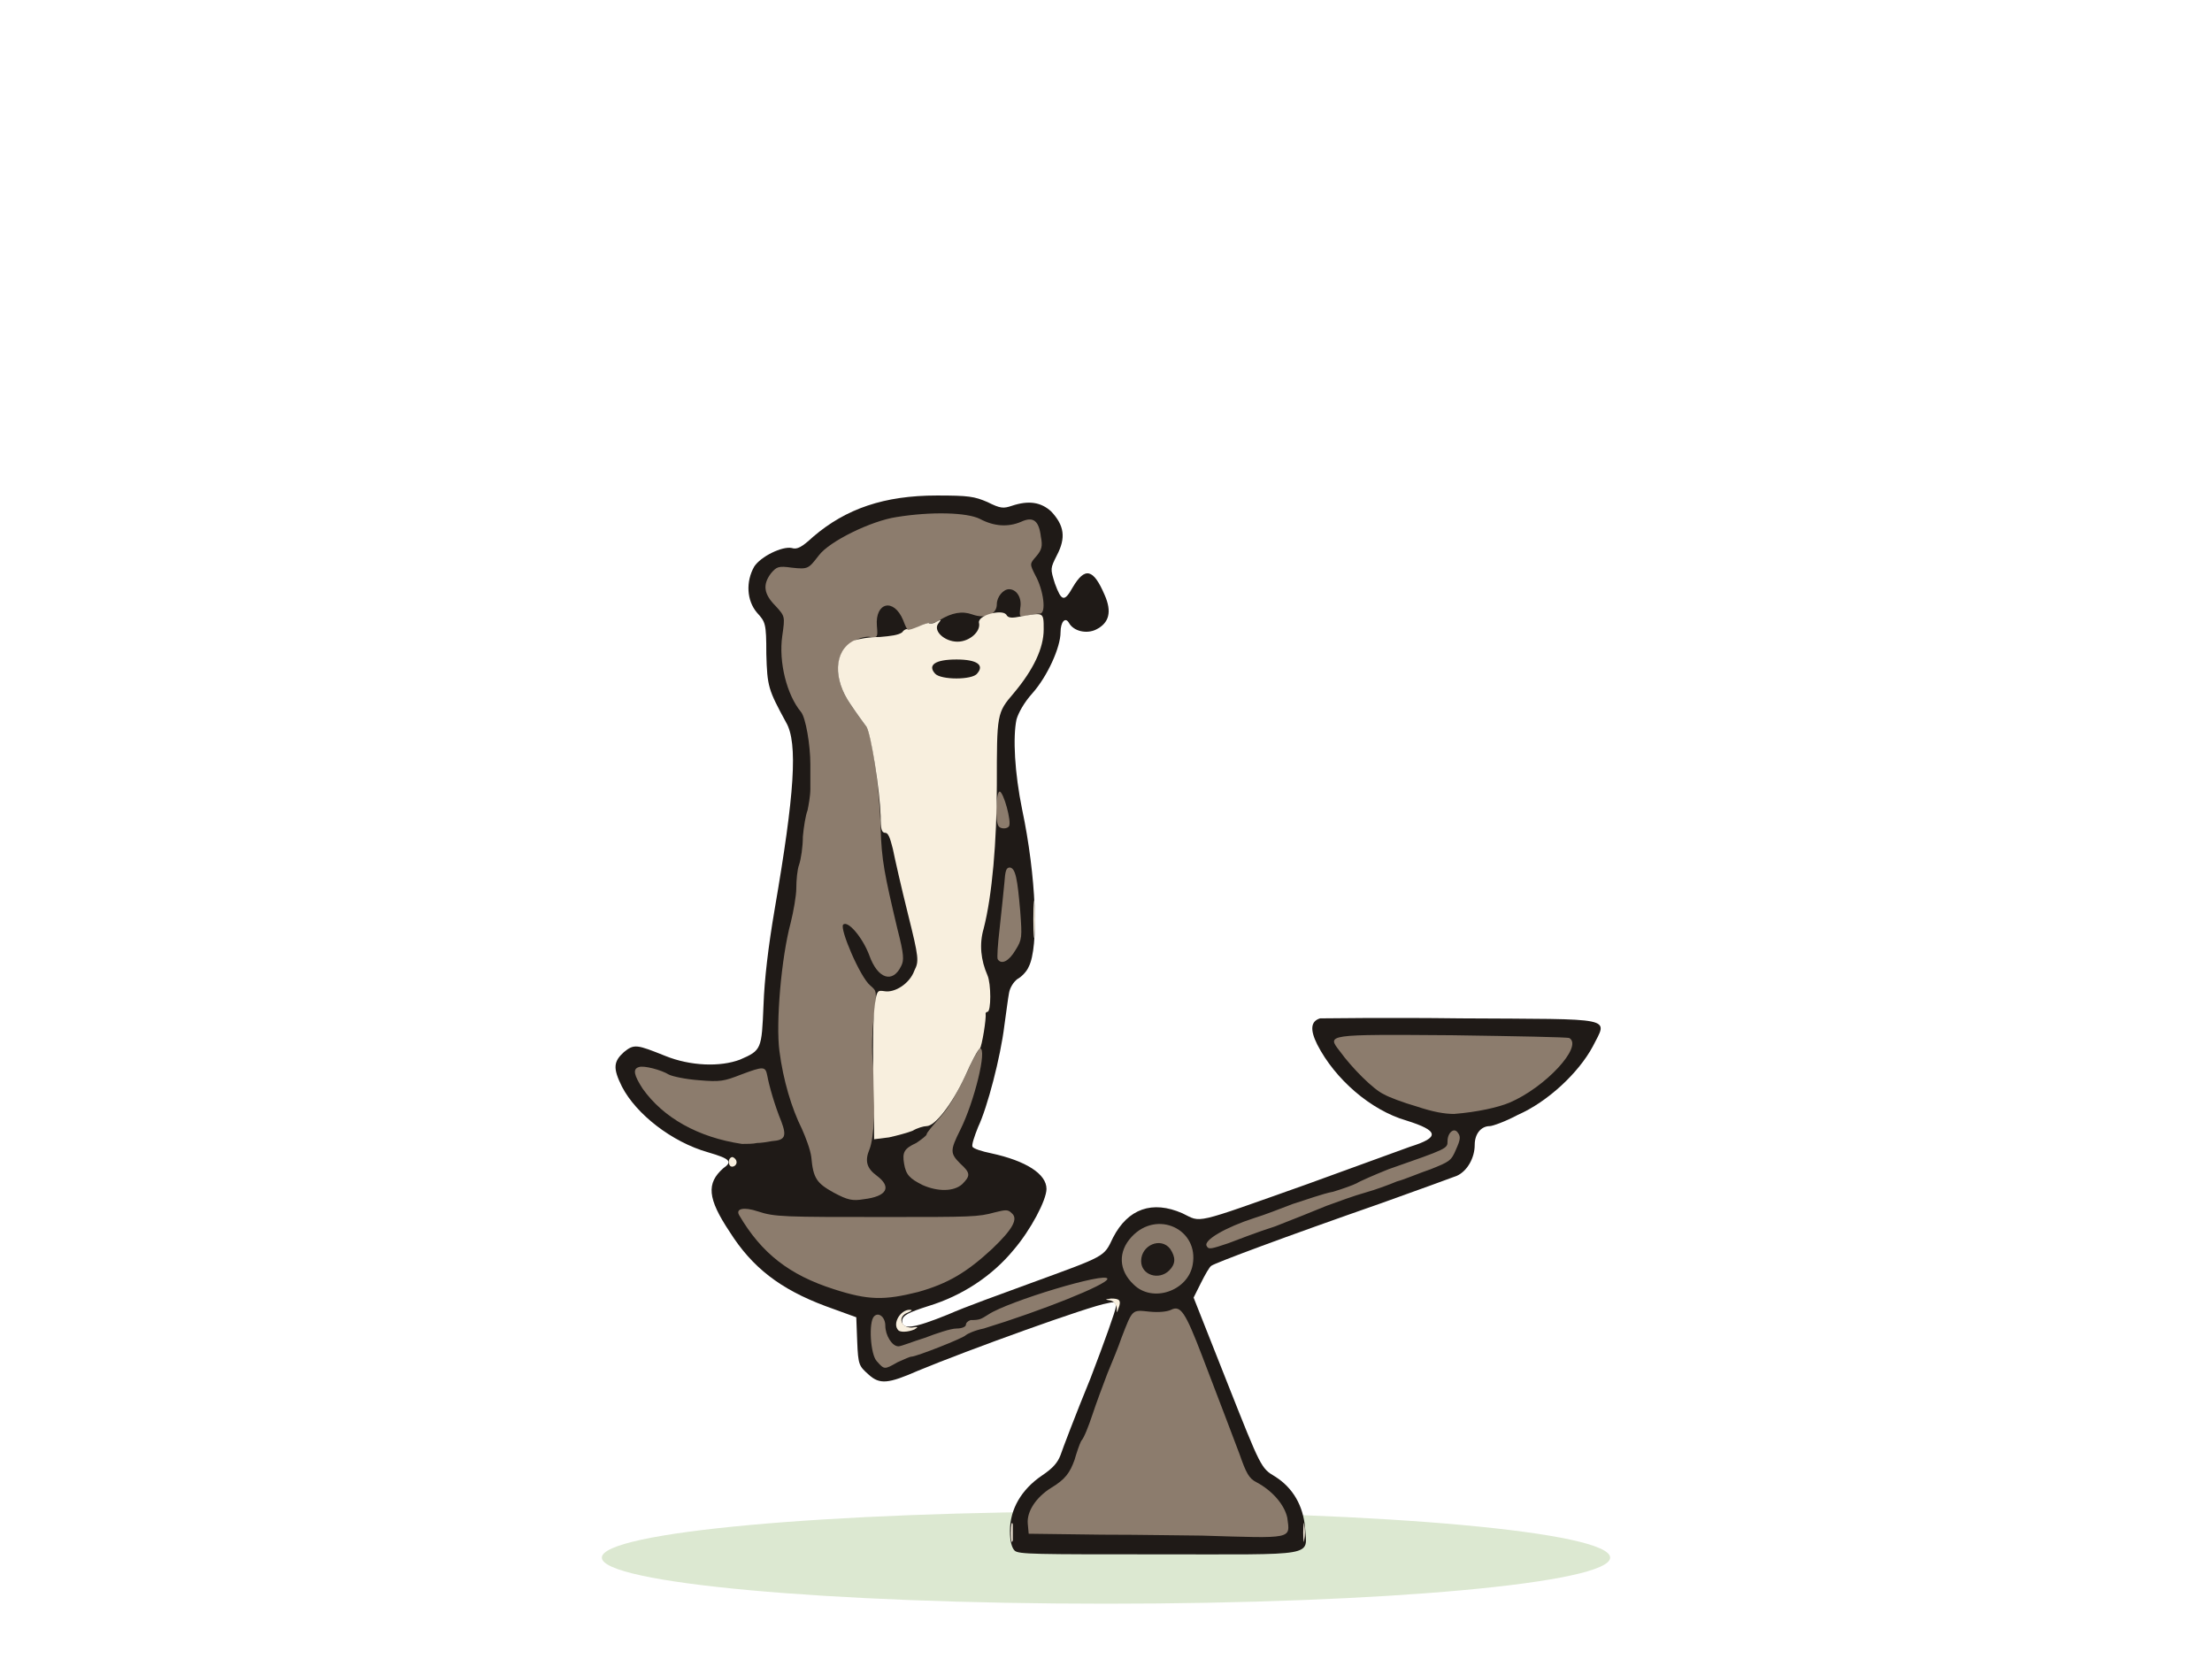
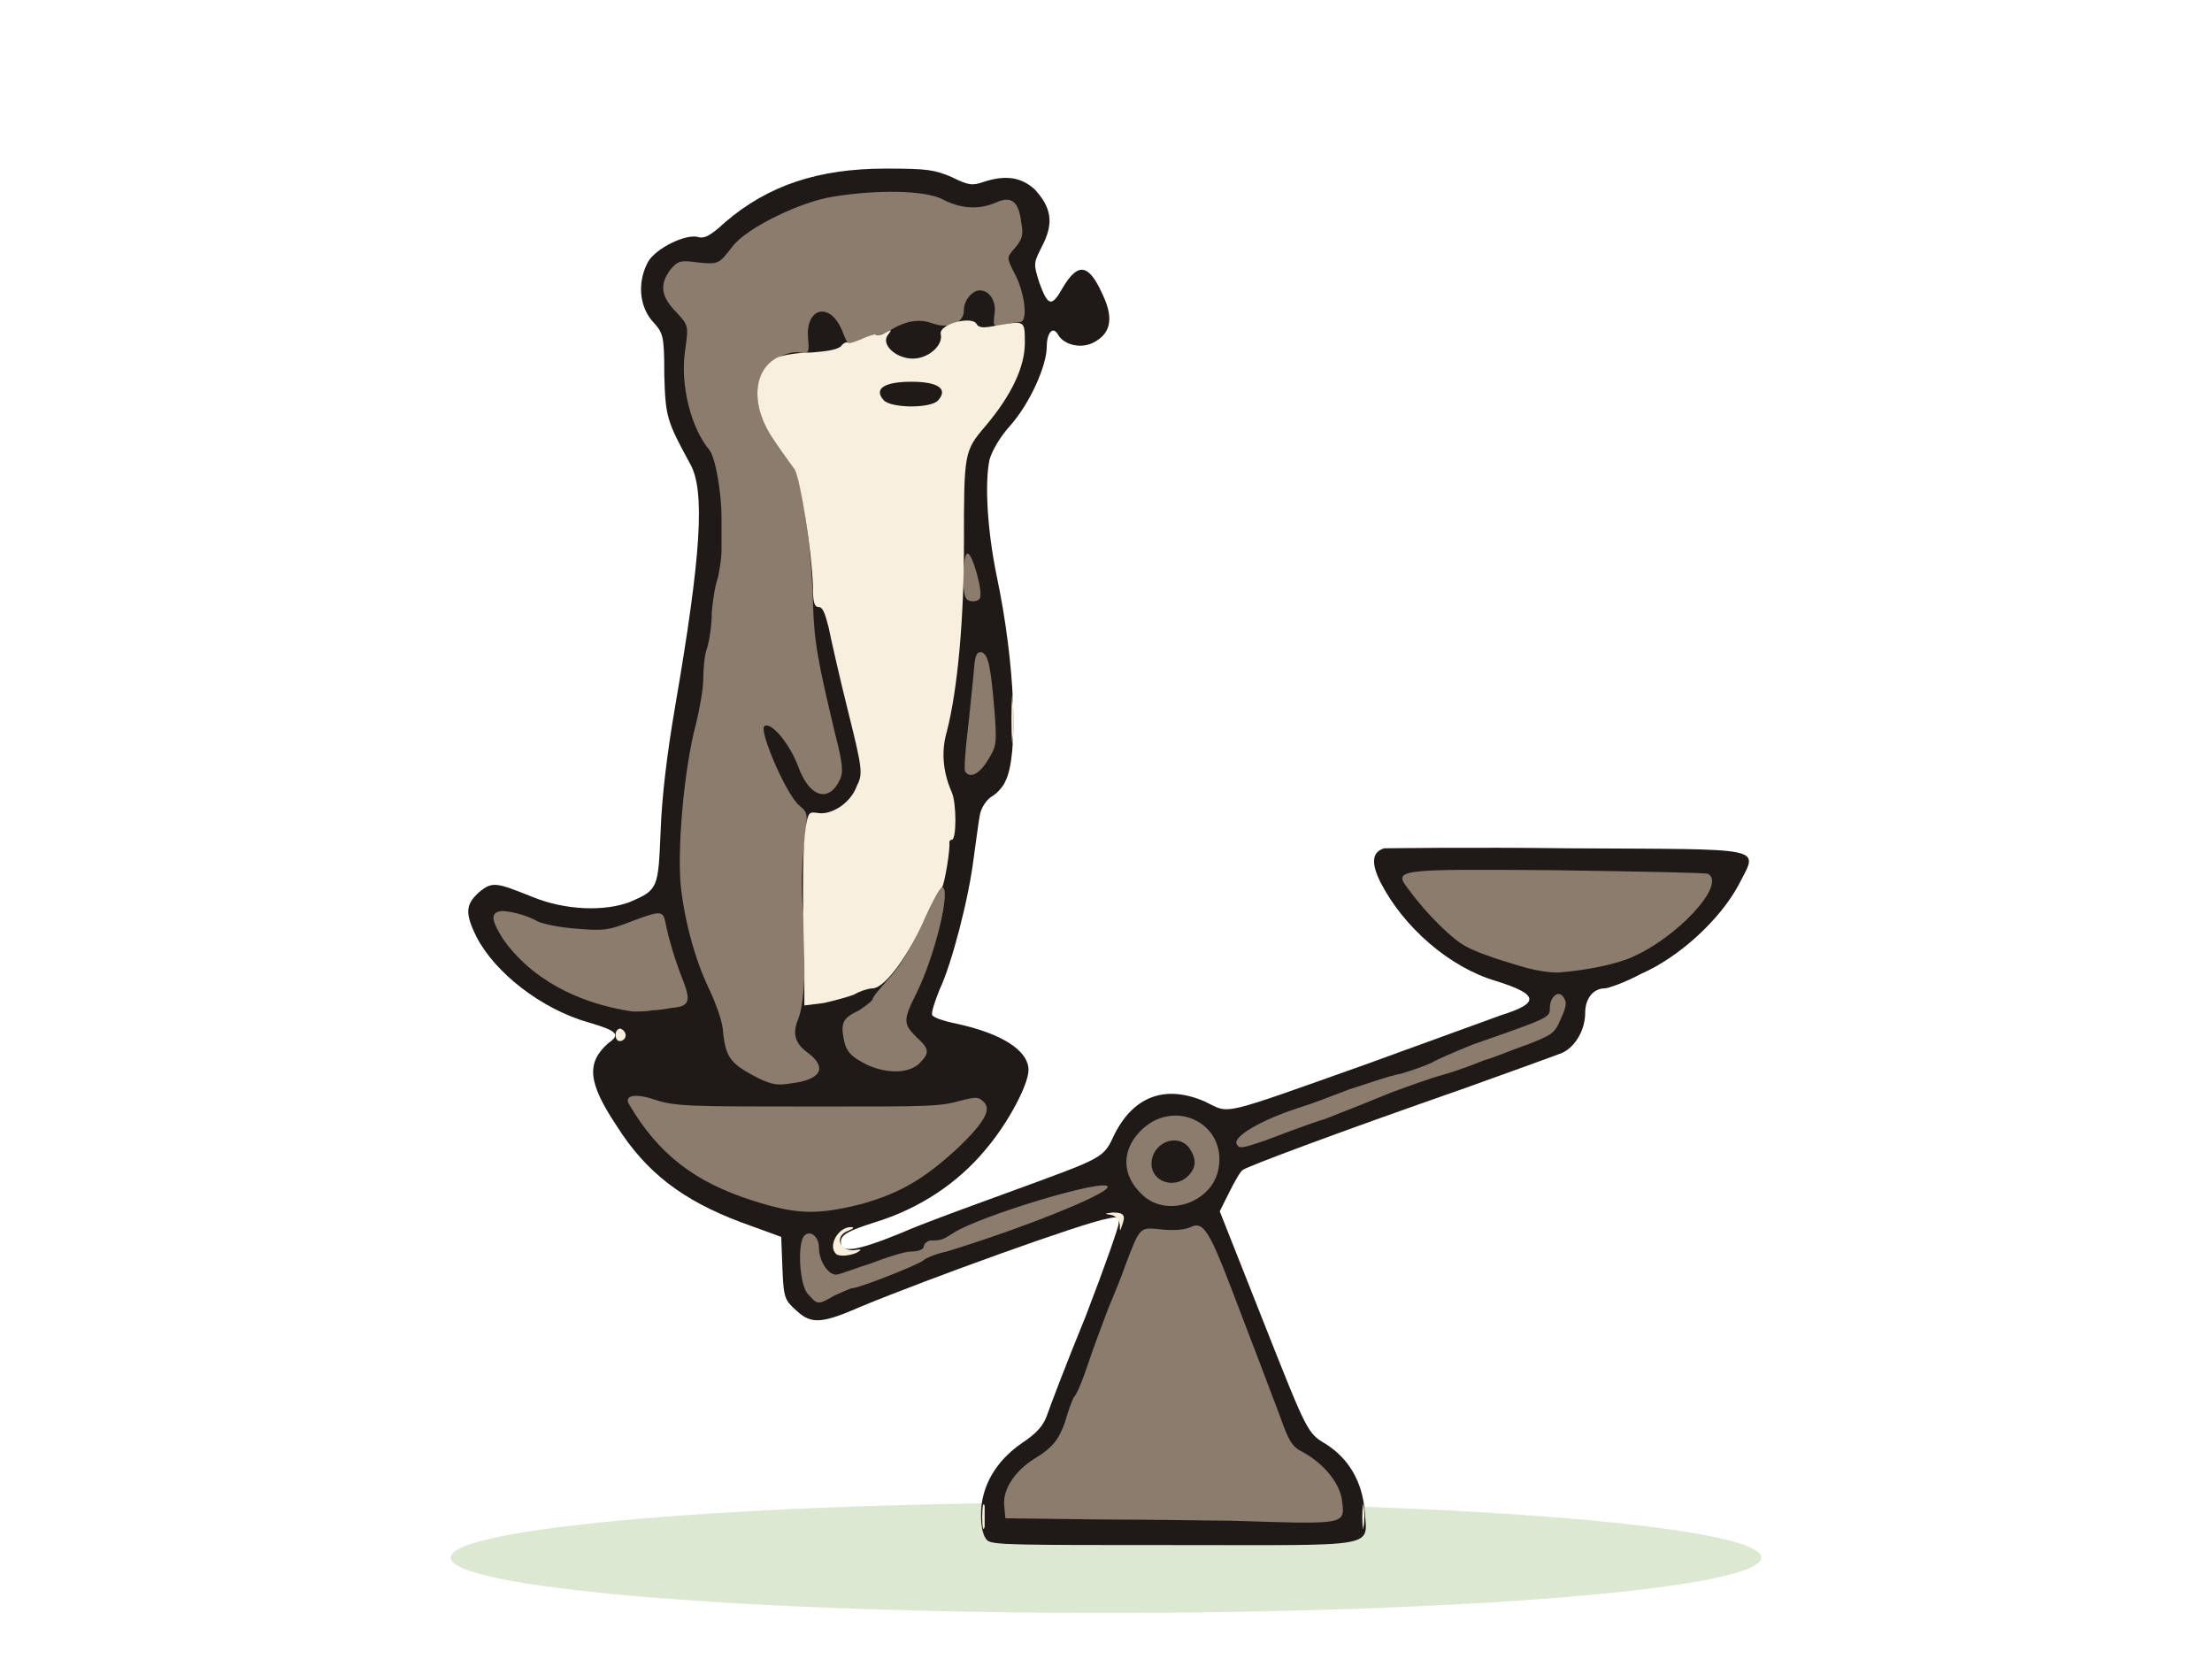
<svg xmlns="http://www.w3.org/2000/svg" viewBox="0 0 240 180">
-   <ellipse cx="120.0" cy="169" rx="54.7" ry="5" fill="#DCE8D1" />
-   <svg x="63.1" y="50.0" width="113.9" height="122.0" viewBox="0 0 112.0 120" fill-rule="evenodd">
+   <ellipse cx="120.0" cy="169" rx="71.1" ry="6" fill="#DCE8D1" />
+   <svg x="46.0" y="13.4" width="148.1" height="158.6" viewBox="0 0 112.0 120" fill-rule="evenodd">
    <path d="M46.2 116.3C45.9 116.0 45.7 115.3 45.7 114.2C45.7 111.9 46.9 109.8 49.1 108.3C50.3 107.5 50.8 106.9 51.1 106.1C51.3 105.5 52.7 101.8 54.3 97.9C55.8 94.0 57.0 90.6 57.0 90.3C57.0 89.8 56.9 89.7 56.1 89.9C54.2 90.2 41.2 94.9 35.9 97.1C32.7 98.5 31.8 98.6 30.6 97.5C29.6 96.6 29.5 96.5 29.4 94.0L29.3 91.4 L26.0 90.2C21.2 88.4 18.2 86.1 15.8 82.3C13.4 78.7 13.3 77.1 15.1 75.5C16.1 74.8 15.9 74.5 13.5 73.8C9.6 72.7 5.8 69.7 4.3 66.8C3.3 64.8 3.4 64.1 4.5 63.1C5.6 62.2 5.9 62.3 8.9 63.5C11.6 64.6 14.8 64.7 16.9 63.9C19.2 62.9 19.2 62.8 19.4 58.1C19.5 55.3 19.9 51.9 20.6 47.8C22.7 35.6 23.1 30.1 21.8 27.9C19.9 24.4 19.8 24.1 19.7 20.6C19.7 17.3 19.6 17.2 18.7 16.2C17.6 14.9 17.5 12.9 18.4 11.3C19.1 10.2 21.4 9.1 22.4 9.3C23.0 9.5 23.5 9.2 24.7 8.1C28.2 5.1 32.3 3.7 37.9 3.7C41.3 3.7 41.9 3.8 43.3 4.4C44.7 5.1 45.0 5.1 45.9 4.8C47.7 4.2 49.0 4.4 50.1 5.4C51.5 6.9 51.7 8.2 50.7 10.1C50.0 11.5 50.0 11.5 50.5 13.1C51.2 15.0 51.5 15.1 52.4 13.5C53.7 11.3 54.6 11.5 55.8 14.3C56.6 16.1 56.3 17.3 54.9 18.0C53.9 18.5 52.5 18.2 52.0 17.3C51.6 16.6 51.1 17.2 51.1 18.3C51.1 19.9 49.7 23.0 48.1 24.8C47.2 25.8 46.6 26.9 46.4 27.6C46.0 29.5 46.2 33.3 47.0 37.2C48.5 44.3 48.8 51.9 47.7 54.0C47.5 54.5 46.9 55.1 46.5 55.3C46.1 55.6 45.7 56.2 45.6 56.8C45.5 57.3 45.3 58.9 45.1 60.3C44.7 63.6 43.3 69.0 42.3 71.1C41.9 72.1 41.6 73.0 41.7 73.2C41.8 73.4 42.7 73.7 43.7 73.9C47.4 74.7 49.6 76.1 49.6 77.7C49.6 78.9 47.9 82.1 46.1 84.2C43.8 87.0 40.6 89.1 37.0 90.2C34.8 90.9 34.3 91.2 34.2 91.7C34.1 92.8 35.4 92.6 39.1 91.1C40.9 90.3 44.8 88.9 47.8 87.8C56.0 84.8 55.7 85.0 56.7 82.9C58.3 79.8 60.9 78.9 64.1 80.3C66.2 81.3 65.0 81.6 77.4 77.2C82.6 75.3 87.6 73.5 88.4 73.2C91.6 72.2 91.5 71.5 88.0 70.4C84.2 69.3 80.4 66.0 78.5 62.3C77.7 60.7 77.8 59.8 78.8 59.5C79.2 59.5 85.9 59.4 93.8 59.5C110.6 59.6 109.5 59.3 107.9 62.5C106.4 65.3 103.1 68.4 99.9 69.8C98.6 70.5 97.2 71.0 96.9 71.0C96.0 71.0 95.3 71.8 95.3 73.0C95.3 74.4 94.5 75.8 93.4 76.3C92.9 76.5 89.3 77.8 85.4 79.2C74.8 82.9 67.6 85.6 67.2 85.9C67.0 86.0 66.5 86.9 66.1 87.7L65.3 89.3 L68.9 98.4C72.5 107.5 72.5 107.5 74.0 108.4C75.9 109.6 77.0 111.5 77.2 113.9C77.4 117.0 78.6 116.7 61.5 116.7C48.4 116.7 46.6 116.7 46.2 116.3Z" fill="#1F1A17" />
    <path d="M66.2 114.7C64.7 114.7 59.9 114.6 55.5 114.6L47.7 114.5 L47.6 113.4C47.5 112.1 48.5 110.6 50.1 109.6C51.6 108.7 52.1 108.0 52.6 106.6C52.8 105.9 53.1 105.0 53.3 104.6C53.6 104.3 54.1 103.0 54.5 101.8C54.9 100.6 55.6 98.7 56.1 97.4C56.6 96.2 57.3 94.5 57.6 93.6C58.8 90.5 58.7 90.6 60.6 90.8C61.6 90.9 62.5 90.8 62.9 90.6C63.9 90.1 64.4 90.8 66.2 95.5C68.3 101.0 69.3 103.6 70.2 106.0C70.9 108.0 71.2 108.6 72.0 109.0C73.7 109.9 75.0 111.4 75.3 112.8C75.6 115.1 76.0 115.0 66.2 114.7ZM31.5 96.1C30.8 95.4 30.6 91.9 31.2 91.3C31.7 90.8 32.4 91.4 32.4 92.3C32.4 93.3 33.1 94.5 33.8 94.5C34.1 94.5 35.3 94.0 36.6 93.6C37.9 93.1 39.4 92.6 40.0 92.6C40.6 92.6 41.0 92.4 41.0 92.2C41.0 92.0 41.2 91.8 41.5 91.7C42.5 91.7 42.6 91.6 43.4 91.1C45.5 89.7 56.1 86.5 56.1 87.3C56.1 87.9 49.1 90.7 42.9 92.6C41.9 92.8 41.1 93.2 41.0 93.3C40.8 93.6 35.7 95.6 35.2 95.6C35.0 95.6 34.4 95.9 33.7 96.2C32.3 97.0 32.3 97.0 31.5 96.1ZM26.9 88.4C22.2 86.9 19.2 84.6 16.8 80.5C16.4 79.8 17.3 79.6 18.8 80.1C20.6 80.7 21.6 80.7 32.4 80.7C41.6 80.7 42.3 80.7 44.1 80.2C45.3 79.9 45.5 79.9 45.9 80.3C46.6 80.9 46.0 82.0 43.8 84.1C41.1 86.6 39.1 87.8 35.9 88.7C32.3 89.6 30.6 89.6 26.9 88.4ZM58.9 87.9C57.3 86.4 57.2 84.4 58.7 82.8C61.4 79.9 65.9 82.0 65.2 85.8C64.7 88.6 60.9 89.9 58.9 87.9ZM62.7 86.4C63.4 85.7 63.4 85.0 62.8 84.1C61.8 82.8 59.7 83.7 59.7 85.4C59.7 86.9 61.6 87.5 62.7 86.4ZM66.7 83.8C66.3 83.2 68.7 81.8 71.8 80.8C72.8 80.5 74.6 79.8 75.9 79.3C77.2 78.9 79.1 78.2 80.2 78.0C81.2 77.7 82.3 77.3 82.7 77.1C83.0 76.9 84.6 76.2 86.1 75.6C92.4 73.4 92.4 73.4 92.4 72.6C92.4 71.7 93.1 71.1 93.5 71.7C93.8 72.1 93.8 72.4 93.3 73.5C92.8 74.7 92.6 74.8 90.6 75.6C89.4 76.0 87.8 76.7 87.0 76.9C86.3 77.2 84.7 77.8 83.6 78.1C82.5 78.4 80.6 79.1 79.5 79.5C78.3 80.0 75.8 81.0 74.0 81.7C72.1 82.3 69.8 83.2 69.0 83.5C67.2 84.1 66.9 84.2 66.7 83.8ZM26.9 78.1C25.1 77.1 24.7 76.6 24.5 74.3C24.4 73.5 23.9 72.2 23.5 71.3C22.4 69.1 21.5 66.1 21.1 63.0C20.7 60.0 21.3 53.0 22.3 49.3C22.6 48.1 22.9 46.4 22.9 45.6C22.9 44.8 23.0 43.6 23.2 43.1C23.4 42.5 23.6 41.2 23.6 40.1C23.7 39.0 23.9 37.8 24.1 37.3C24.2 36.8 24.4 35.8 24.4 35.0C24.4 34.3 24.4 33.1 24.4 32.4C24.4 30.3 23.9 27.4 23.4 26.8C21.9 25.0 21.0 21.5 21.4 18.7C21.7 16.6 21.7 16.6 20.7 15.5C19.4 14.2 19.3 13.2 20.2 12.0C20.8 11.3 21.0 11.2 22.4 11.4C24.2 11.6 24.2 11.5 25.3 10.1C26.4 8.6 30.9 6.4 33.6 6.0C37.3 5.4 41.1 5.5 42.5 6.2C44.0 7.0 45.5 7.1 46.9 6.5C48.2 5.9 48.8 6.4 49.0 8.1C49.2 9.1 49.1 9.5 48.5 10.2C47.8 11.0 47.8 11.0 48.4 12.2C49.3 13.8 49.6 16.3 48.9 16.3C48.7 16.3 48.1 16.4 47.6 16.5C46.7 16.7 46.7 16.7 46.8 15.7C47.0 14.6 46.4 13.7 45.6 13.7C45.0 13.7 44.3 14.5 44.3 15.3C44.3 16.4 43.1 16.9 41.7 16.4C40.6 16.0 39.5 16.2 38.2 17.0C37.7 17.3 37.2 17.4 37.1 17.3C37.0 17.3 36.5 17.4 36.0 17.7C34.8 18.3 34.8 18.3 34.3 17.0C33.3 14.6 31.3 15.1 31.5 17.6C31.6 18.8 31.6 18.9 30.8 18.8C30.4 18.7 29.6 18.9 29.1 19.2C26.9 20.3 26.8 23.3 28.7 26.0C29.3 26.9 30.1 28.0 30.4 28.4C31.0 29.5 31.8 35.0 31.9 39.2C32.0 42.6 32.3 44.1 33.7 50.0C34.4 52.7 34.4 53.3 34.1 53.9C33.2 55.8 31.6 55.3 30.7 52.8C30.0 50.9 28.4 49.0 27.9 49.5C27.5 49.9 29.7 55.1 30.8 56.0C31.5 56.6 31.5 56.6 31.2 59.1C31.0 60.7 30.9 62.8 31.1 64.6C31.4 68.6 31.2 72.3 30.7 73.5C30.2 74.7 30.4 75.5 31.5 76.3C33.1 77.5 32.6 78.5 30.1 78.8C28.9 79.0 28.4 78.9 26.9 78.1ZM36.4 77.3C35.0 76.6 34.6 76.2 34.4 75.0C34.2 73.8 34.4 73.4 35.7 72.8C36.3 72.4 36.8 72.0 36.8 71.9C36.8 71.7 37.5 70.9 38.3 70.0C39.2 69.0 40.2 67.2 41.0 65.5C41.7 63.9 42.4 62.7 42.5 62.7C43.3 62.7 41.9 68.4 40.4 71.4C39.3 73.6 39.3 73.9 40.4 75.0C41.5 76.0 41.5 76.3 40.6 77.2C39.7 78.0 38.0 78.0 36.4 77.3ZM17.1 72.9C12.4 72.2 8.7 70.1 6.5 67.0C5.6 65.6 5.4 64.9 6.1 64.7C6.6 64.5 8.5 65.0 9.3 65.5C9.7 65.7 11.1 66.0 12.5 66.1C14.8 66.3 15.2 66.2 17.0 65.5C19.4 64.6 19.6 64.6 19.8 65.6C20.0 66.7 20.6 68.8 21.3 70.5C21.9 72.1 21.7 72.5 20.3 72.6C19.8 72.7 19.1 72.8 18.7 72.8C18.3 72.9 17.6 72.9 17.1 72.9ZM89.1 68.9C87.7 68.5 86.1 67.9 85.6 67.6C84.5 67.1 82.2 64.8 80.9 63.0C79.5 61.2 79.4 61.2 92.9 61.3C99.6 61.4 105.2 61.5 105.4 61.6C106.9 62.5 102.8 66.9 99.0 68.5C97.8 69.0 95.6 69.5 93.1 69.7C92.1 69.7 90.9 69.5 89.1 68.9ZM44.4 53.2C44.3 53.1 44.4 51.6 44.6 49.9C44.8 48.2 45.0 46.0 45.1 45.1C45.2 43.7 45.3 43.4 45.7 43.4C46.3 43.5 46.5 44.6 46.8 48.1C47.0 50.8 47.0 51.1 46.3 52.2C45.6 53.4 44.8 53.8 44.4 53.2ZM44.5 39.0C44.1 38.6 44.2 35.3 44.6 35.3C45.0 35.3 45.9 38.5 45.6 39.0C45.4 39.3 44.7 39.3 44.5 39.0Z" fill="#8C7C6D" />
    <path d="M45.8 114.4C45.8 113.5 45.9 113.1 46.0 113.5C46.0 114.0 46.0 114.7 46.0 115.2C45.9 115.6 45.8 115.3 45.8 114.4ZM77.0 114.4C77.0 113.5 77.1 113.1 77.1 113.5C77.2 114.0 77.2 114.7 77.1 115.2C77.1 115.6 77.0 115.3 77.0 114.4ZM33.8 92.8C33.1 92.1 34.0 90.6 35.0 90.6C35.3 90.6 35.3 90.7 34.8 90.9C33.7 91.3 34.0 92.5 35.2 92.5C35.9 92.4 36.0 92.4 35.5 92.7C34.8 93.0 34.0 93.0 33.8 92.8ZM57.1 90.4C57.0 90.0 56.8 89.7 56.4 89.6C55.8 89.5 55.8 89.5 56.5 89.4C57.4 89.4 57.6 89.6 57.3 90.4C57.1 91.0 57.1 91.0 57.1 90.4ZM15.7 74.8C15.7 74.5 15.9 74.3 16.1 74.3C16.6 74.5 16.7 75.1 16.2 75.3C15.9 75.4 15.7 75.2 15.7 74.8ZM31.2 68.9C31.0 62.2 31.1 59.2 31.3 57.9C31.5 56.5 31.6 56.5 32.3 56.6C33.4 56.8 35.0 55.8 35.5 54.4C36.0 53.4 36.0 53.1 34.8 48.3C34.1 45.5 33.4 42.4 33.2 41.4C32.9 40.2 32.7 39.7 32.4 39.7C32.0 39.7 31.9 39.3 31.9 37.9C31.8 35.1 30.9 29.3 30.4 28.4C30.1 28.0 29.3 26.9 28.7 26.0C26.8 23.3 26.9 20.3 29.0 19.2C29.5 19.0 30.7 18.8 31.8 18.8C33.0 18.7 33.8 18.6 34.2 18.3C34.4 18.0 34.7 17.9 34.8 18.0C34.9 18.1 35.4 17.9 35.9 17.7C36.5 17.4 37.0 17.3 37.0 17.3C37.1 17.4 37.5 17.4 37.8 17.2C38.4 16.9 38.4 16.9 38.1 17.3C37.4 18.1 38.7 19.3 40.1 19.3C41.4 19.3 42.6 18.2 42.4 17.3C42.2 16.5 44.8 15.8 45.3 16.4C45.5 16.8 45.9 16.8 46.9 16.6C49.3 16.2 49.3 16.1 49.3 18.0C49.3 20.0 48.2 22.3 46.1 24.8C44.3 26.9 44.3 27.0 44.3 34.6C44.3 40.6 43.8 46.4 42.9 49.9C42.4 51.6 42.6 53.3 43.3 54.9C43.7 55.8 43.7 58.8 43.3 58.8C43.2 58.8 43.1 58.9 43.1 59.0C43.2 59.5 42.7 62.5 42.5 62.7C42.3 62.8 41.6 64.1 40.9 65.7C39.5 68.7 37.7 71.0 36.8 71.0C36.5 71.0 35.8 71.2 35.3 71.5C34.8 71.7 33.7 72.0 32.8 72.2L31.2 72.4 L31.2 68.9ZM48.2 48.9C48.2 47.1 48.3 46.4 48.3 47.3C48.4 48.3 48.4 49.7 48.3 50.6C48.3 51.4 48.2 50.7 48.2 48.9ZM42.2 22.7C43.0 21.8 42.2 21.2 40.0 21.2C37.7 21.2 36.9 21.8 37.7 22.7C38.3 23.4 41.7 23.4 42.2 22.7Z" fill="#F8EFDE" />
  </svg>
</svg>
